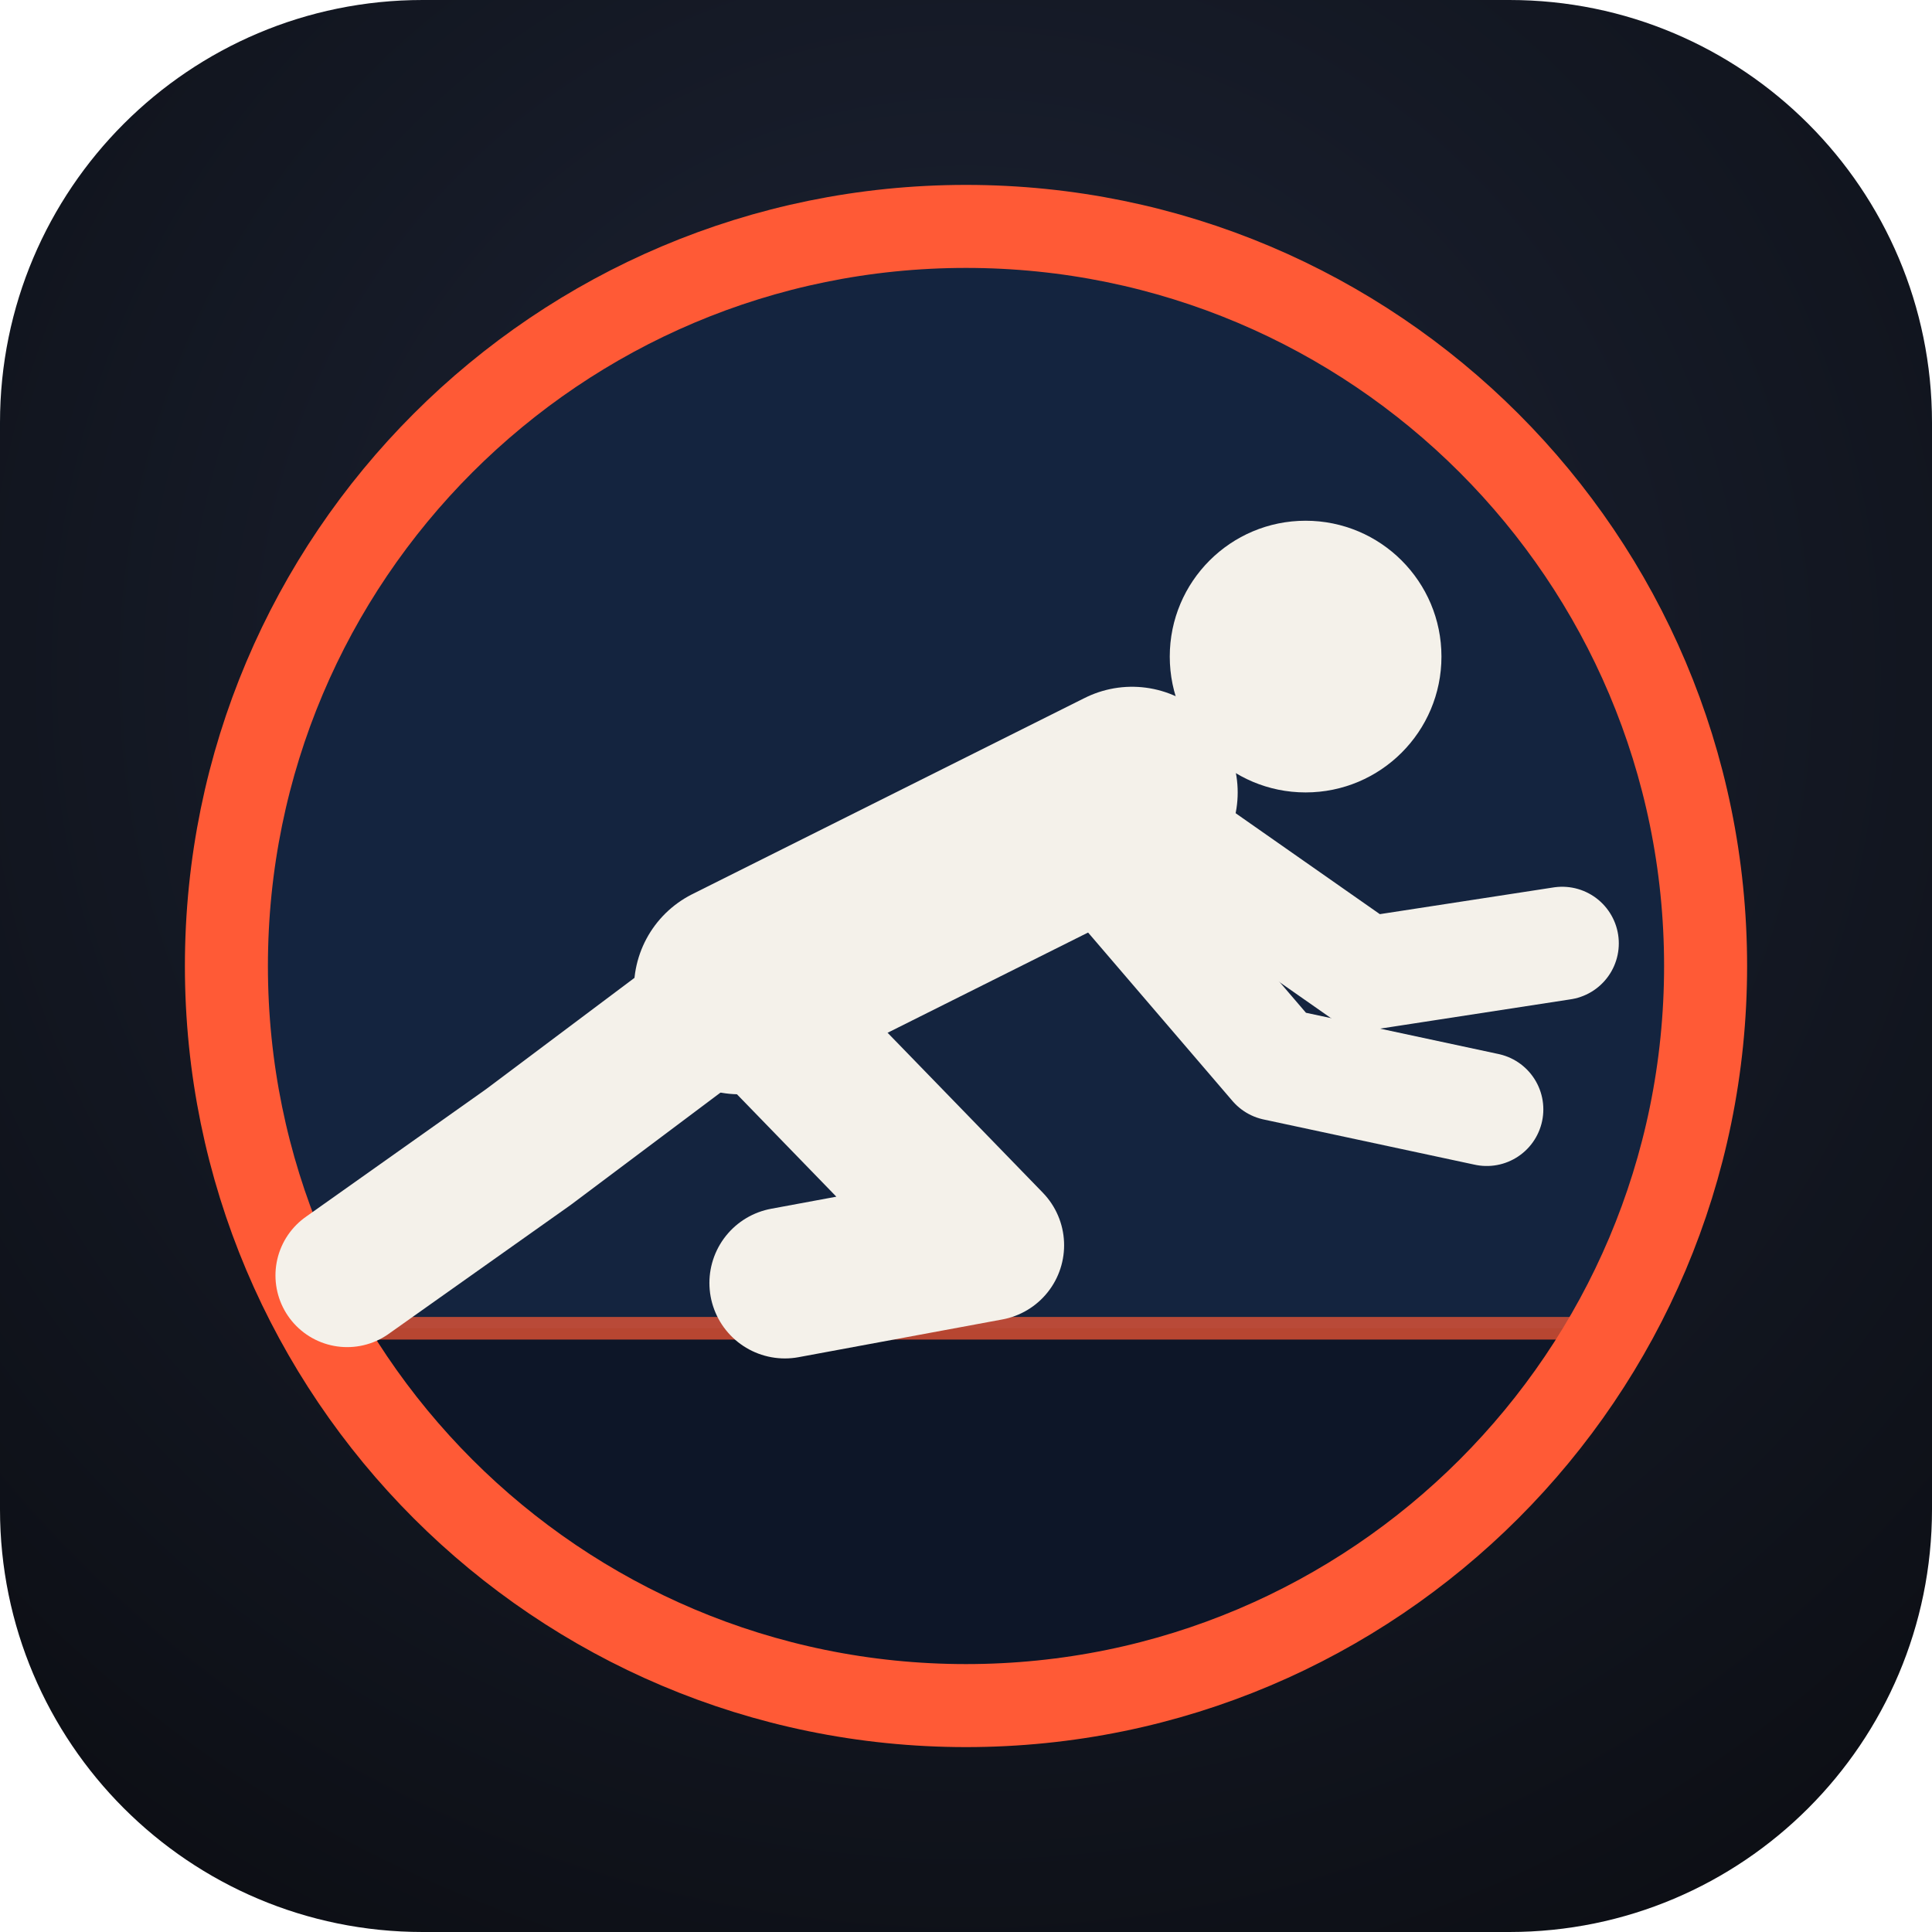
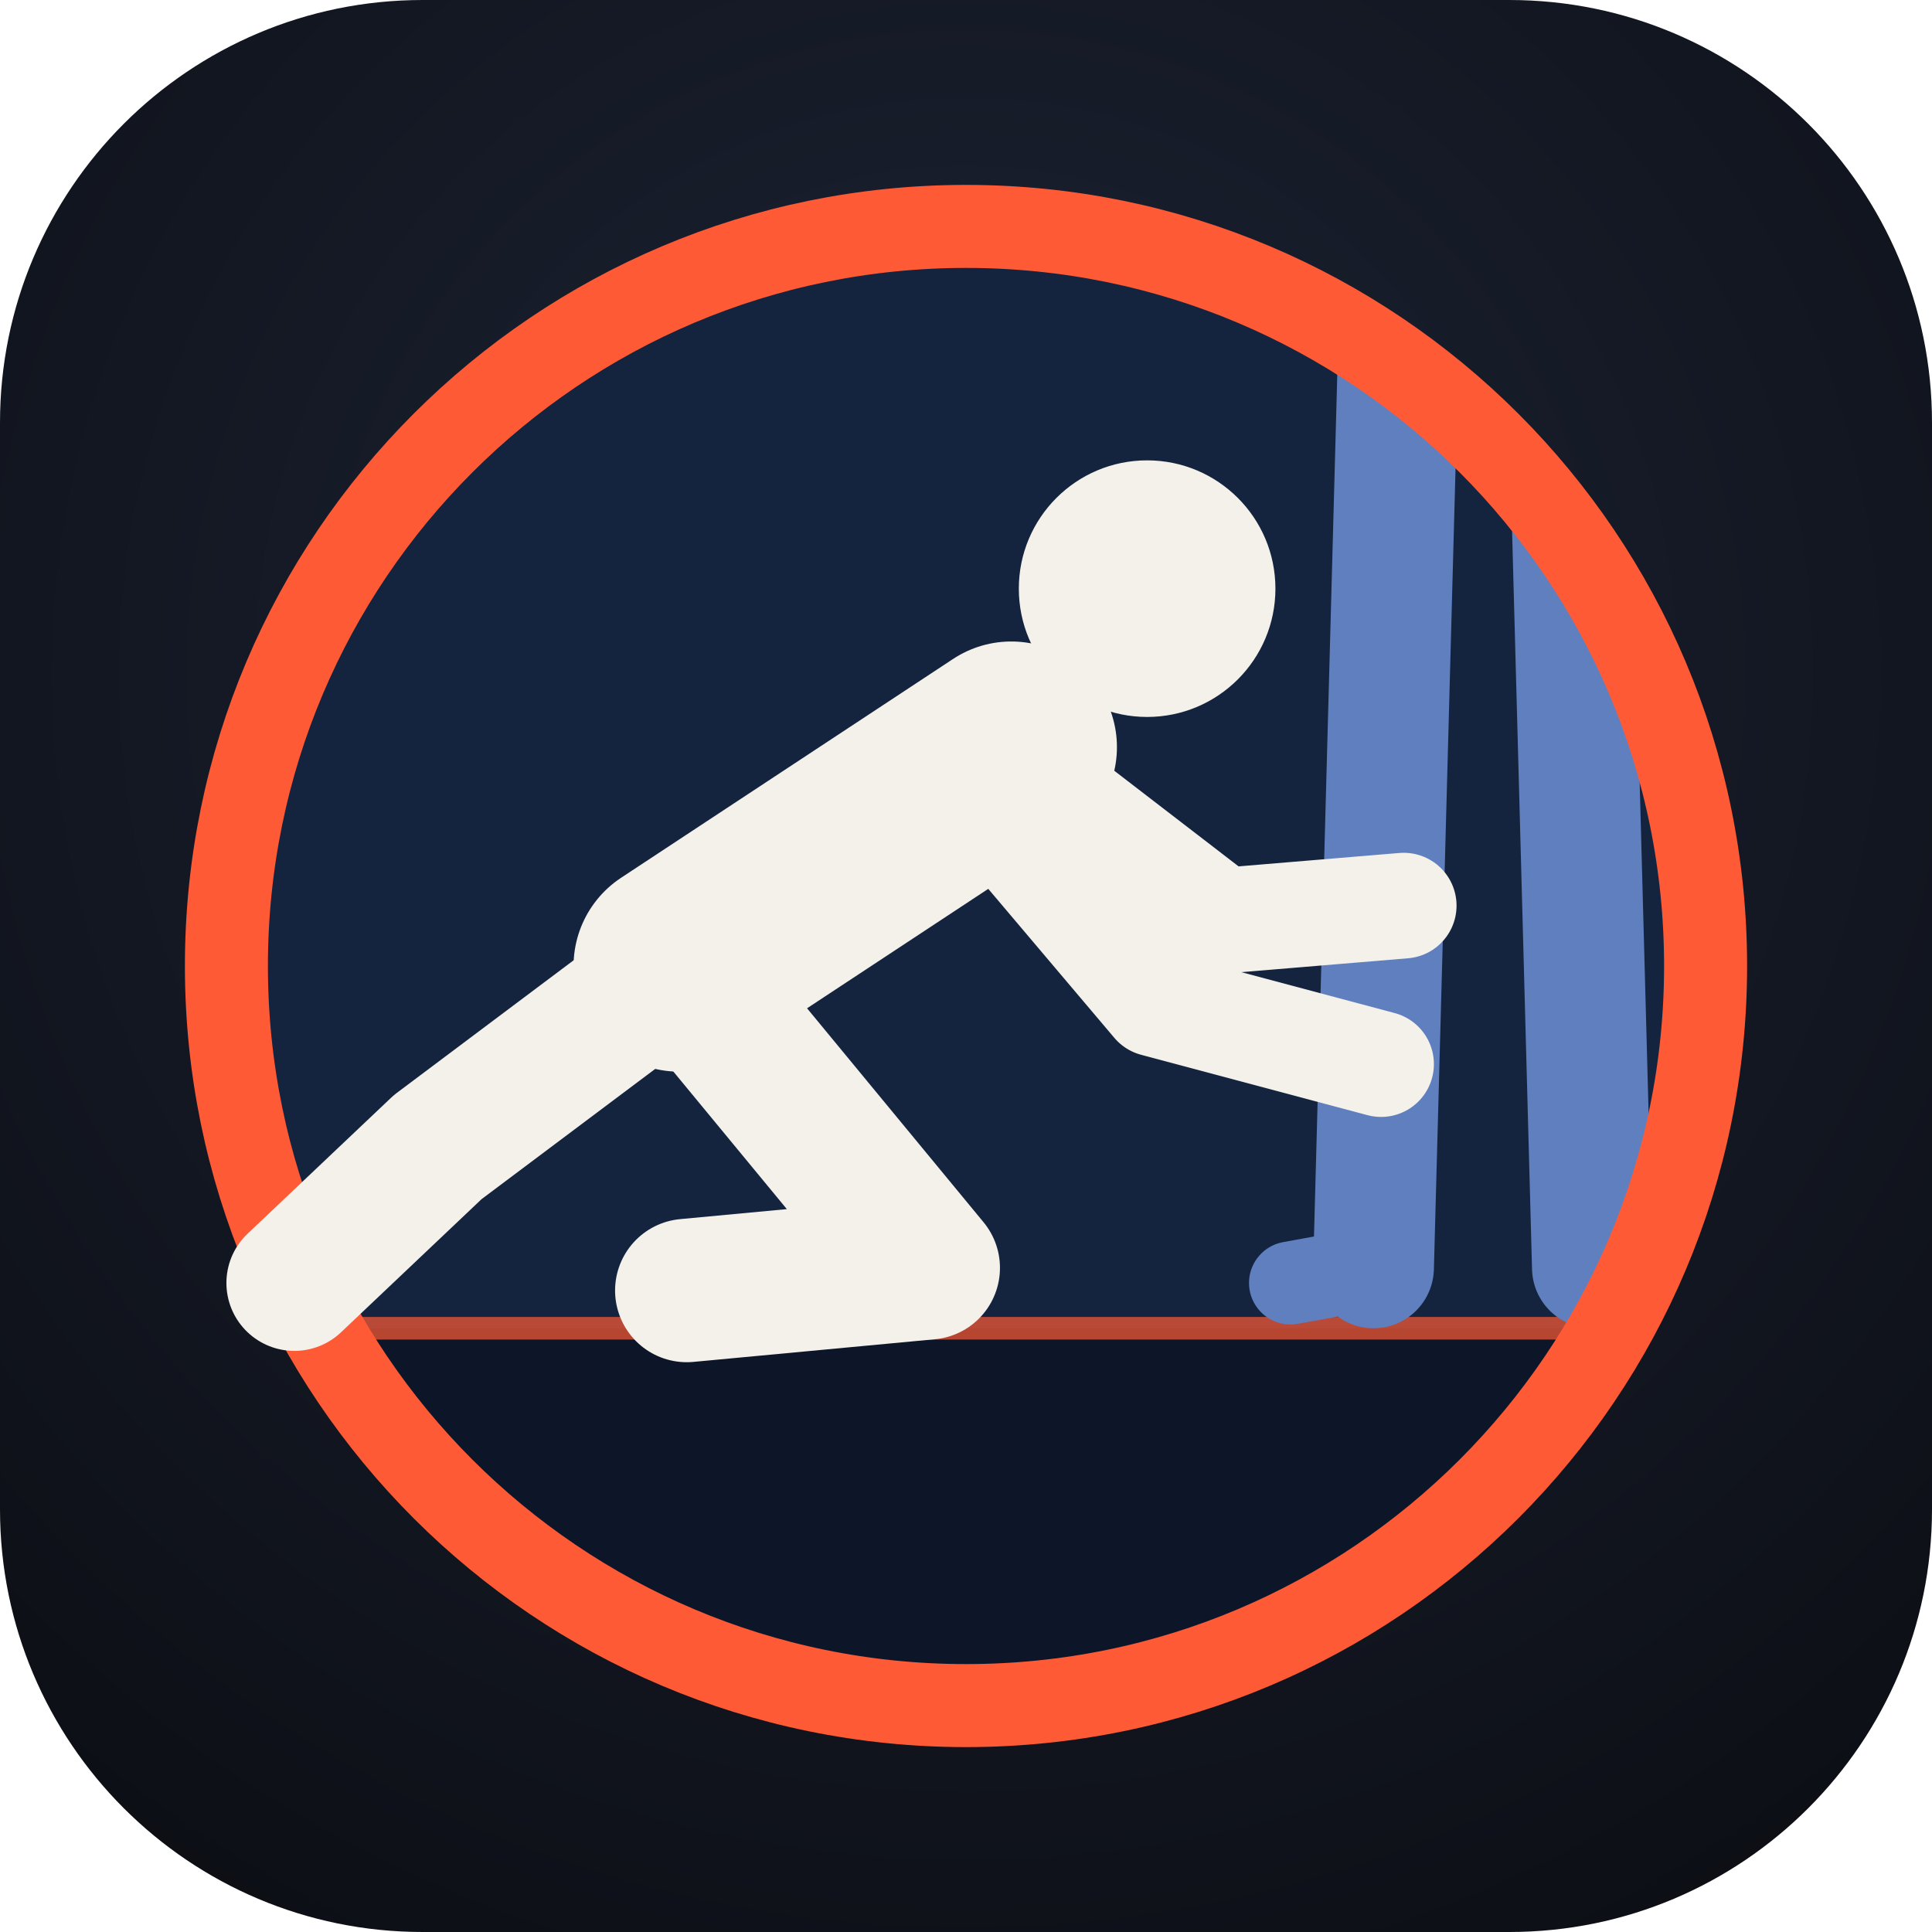
<svg xmlns="http://www.w3.org/2000/svg" viewBox="0 0 512 512">
  <defs>
    <radialGradient id="bg" cx="50%" cy="35%" r="80%">
      <stop offset="0" stop-color="#1d2436" />
      <stop offset="1" stop-color="#0b0d12" />
    </radialGradient>
    <clipPath id="mat">
      <circle cx="256" cy="256" r="196" />
    </clipPath>
  </defs>
  <rect width="512" height="512" rx="112" fill="url(#bg)" />
  <circle cx="256" cy="256" r="196" fill="#14243f" />
-   <rect x="0" y="352" width="512" height="200" fill="#0d1628" clip-path="url(#mat)" />
-   <line x1="40" y1="352" x2="472" y2="352" stroke="#ff5a36" stroke-opacity=".7" stroke-width="6" clip-path="url(#mat)" />
+   <g clip-path="url(#mat)">
+     <rect x="0" y="352" width="512" height="200" fill="#0d1628" />
+     <line x1="40" y1="352" x2="472" y2="352" stroke="#ff5a36" stroke-opacity=".7" stroke-width="6" />
+     <g stroke="#5f7fbf" stroke-linecap="round" fill="none">
+       <path d="M372 40 L364 336" stroke-width="32" />
+       <path d="M414 40 L422 336" stroke-width="32" />
+       <path d="M364 336 L342 340" stroke-width="22" />
+       <path d="M422 336 L444 340" stroke-width="22" />
+     </g>
+   </g>
  <circle cx="256" cy="256" r="196" fill="none" stroke="#ff5a36" stroke-width="22" />
-   <g fill="none" stroke="#f4f1ea" stroke-linecap="round" stroke-linejoin="round">
-     <path d="M196 262 L140 304 L92 338" stroke-width="38" />
-     <path d="M196 262 L262 330 L208 340" stroke-width="40" />
-     <path d="M196 262 L300 210" stroke-width="56" />
-     <path d="M302 216 L362 258 L414 250" stroke-width="30" />
-     <path d="M290 226 L338 282 L394 294" stroke-width="30" />
+   <g transform="translate(-16 0)">
+     <g fill="none" stroke="#f4f1ea" stroke-linecap="round" stroke-linejoin="round">
+       <path d="M196 256 L132 304 L94 340" stroke-width="36" />
+       <path d="M196 256 L262 336 L198 342" stroke-width="38" />
+       <path d="M196 256 L284 198" stroke-width="56" />
+       <path d="M288 204 L340 244 L388 240" stroke-width="28" />
+       <path d="M278 214 L322 266 L382 282" stroke-width="28" />
+     </g>
+     <circle cx="320" cy="156" r="34" fill="#f4f1ea" />
  </g>
-   <circle cx="346" cy="174" r="36" fill="#f4f1ea" />
</svg>
